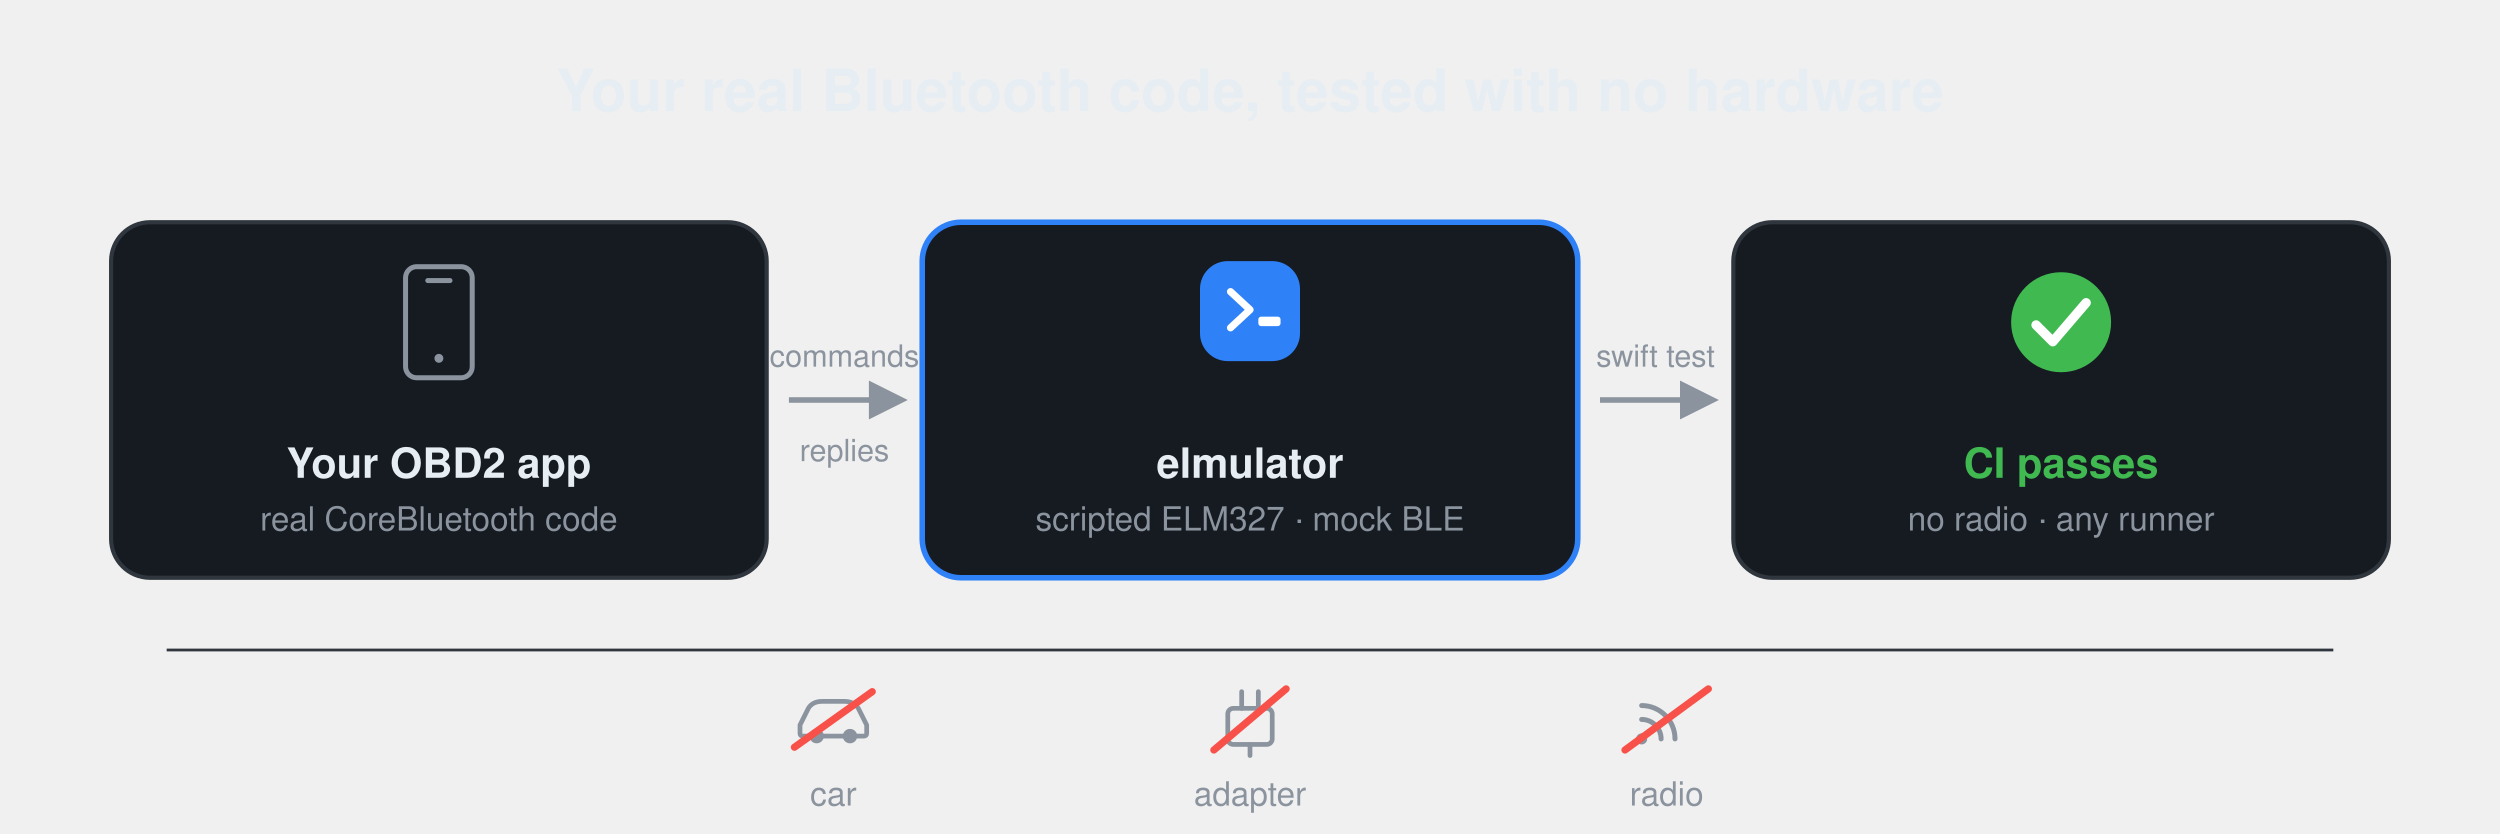
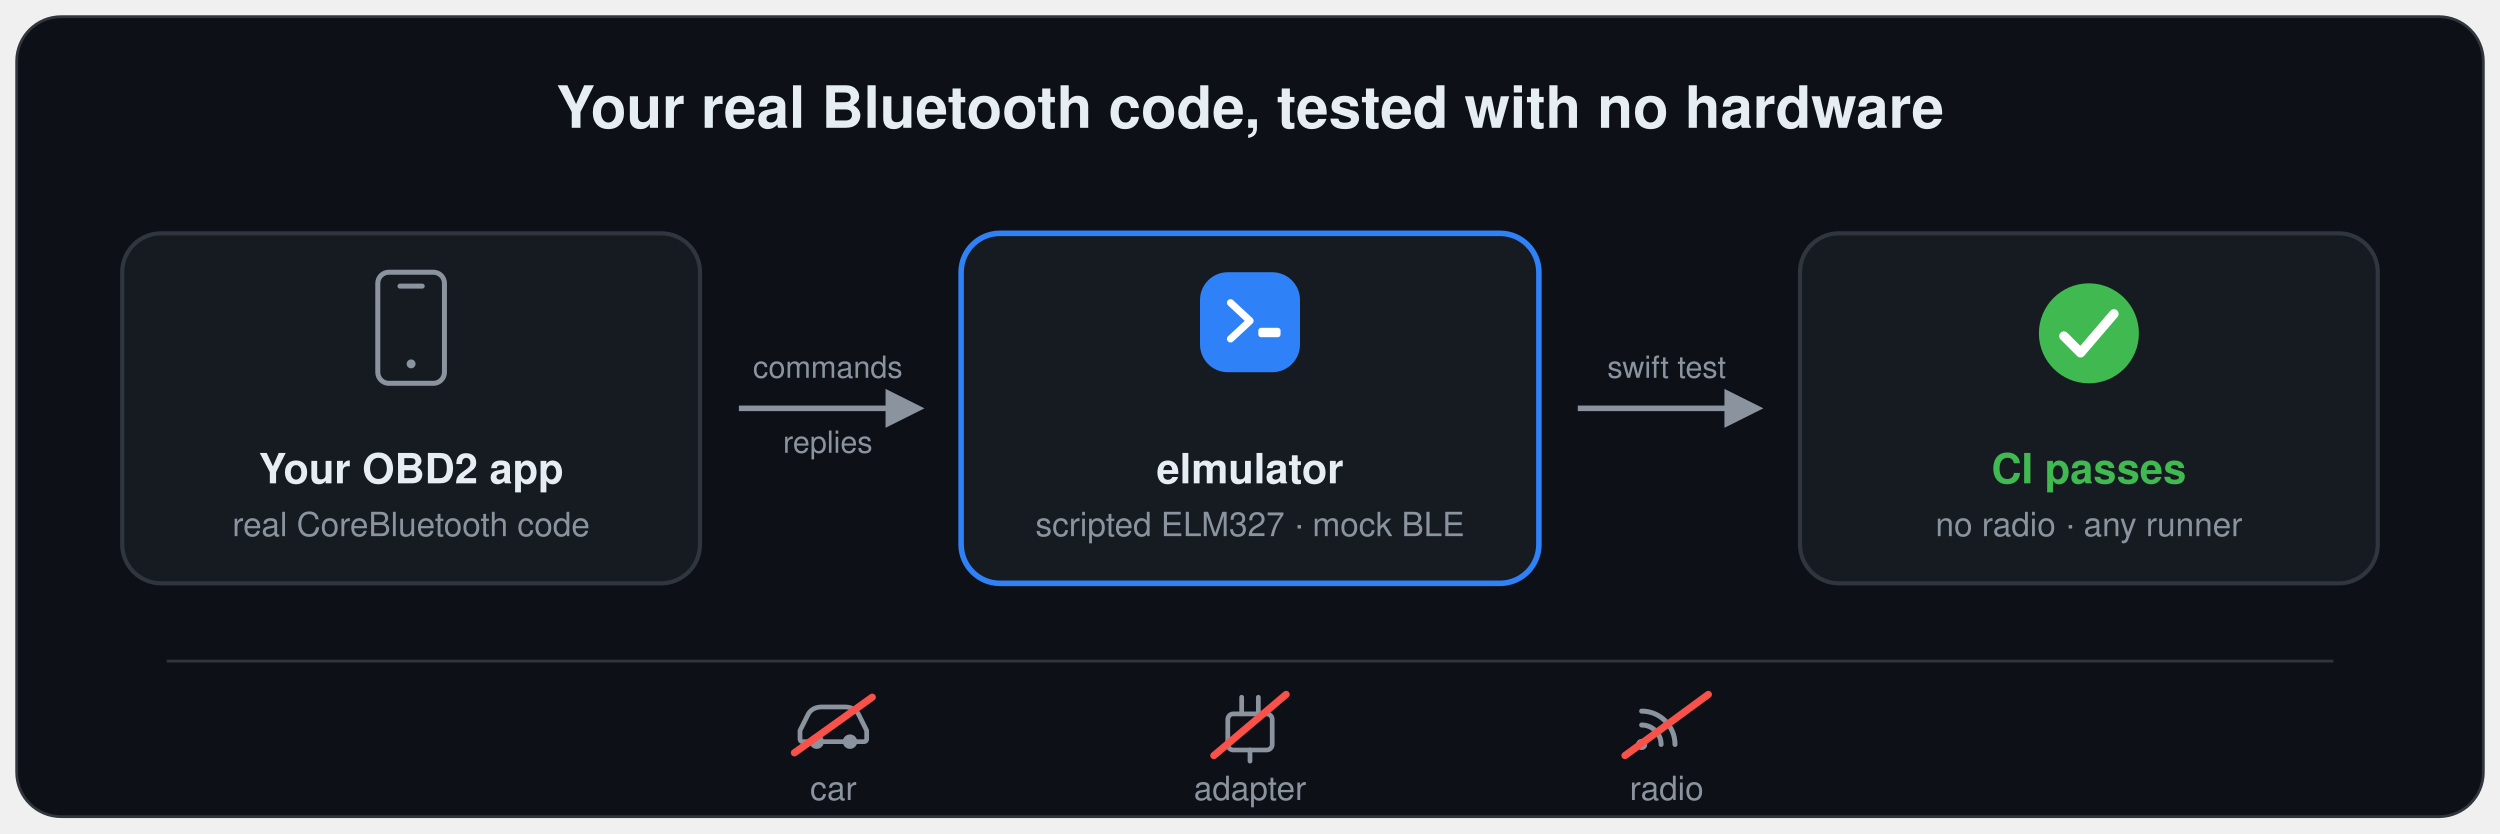
<svg xmlns="http://www.w3.org/2000/svg" viewBox="0 0 900 300" font-family="-apple-system, BlinkMacSystemFont, 'Segoe UI', Helvetica, Arial, sans-serif">
  <defs>
    <marker id="ad" viewBox="0 0 10 10" refX="8" refY="5" markerWidth="7" markerHeight="7" orient="auto-start-reverse">
      <path d="M0 0 L10 5 L0 10 z" fill="#8b949e" />
    </marker>
  </defs>
-   <text x="450" y="40" text-anchor="middle" font-size="21" font-weight="700" fill="#e6edf3">Your real Bluetooth code, tested with no hardware</text>
-   <rect x="40" y="80" width="236" height="128" rx="14" fill="#161b22" stroke="#30363d" stroke-width="1.5" />
-   <g transform="translate(146,96)">
+   <rect x="6" y="6" width="888" height="288" rx="16" fill="#0d1117" stroke="#30363d" stroke-width="1" />
+   <text x="450" y="46" text-anchor="middle" font-size="21" font-weight="700" fill="#e6edf3">Your real Bluetooth code, tested with no hardware</text>
+   <rect x="44" y="84" width="208" height="126" rx="14" fill="#161b22" stroke="#30363d" stroke-width="1.5" />
+   <g transform="translate(136,98)">
    <rect x="0" y="0" width="24" height="40" rx="4" fill="none" stroke="#8b949e" stroke-width="1.8" />
    <line x1="8" y1="5" x2="16" y2="5" stroke="#8b949e" stroke-width="1.8" stroke-linecap="round" />
    <circle cx="12" cy="33" r="1.6" fill="#8b949e" />
  </g>
-   <text x="158" y="172" text-anchor="middle" font-size="15" font-weight="700" fill="#e6edf3">Your OBD2 app</text>
-   <text x="158" y="191" text-anchor="middle" font-size="12" fill="#8b949e">real CoreBluetooth code</text>
-   <rect x="332" y="80" width="236" height="128" rx="14" fill="#161b22" stroke="#2f81f7" stroke-width="2" />
-   <g transform="translate(432,94)">
+   <text x="148" y="174" text-anchor="middle" font-size="15" font-weight="700" fill="#e6edf3">Your OBD2 app</text>
+   <text x="148" y="193" text-anchor="middle" font-size="12" fill="#8b949e">real CoreBluetooth code</text>
+   <rect x="346" y="84" width="208" height="126" rx="14" fill="#161b22" stroke="#2f81f7" stroke-width="2" />
+   <g transform="translate(432,98)">
    <rect x="0" y="0" width="36" height="36" rx="10" fill="#2f81f7" />
    <path d="M11 11 L18 17.5 L11 24" fill="none" stroke="#ffffff" stroke-width="2.6" stroke-linecap="round" stroke-linejoin="round" />
    <rect x="21" y="20" width="8" height="3.4" rx="1" fill="#ffffff" />
  </g>
-   <text x="450" y="172" text-anchor="middle" font-size="15" font-weight="700" fill="#e6edf3">elmulator</text>
-   <text x="450" y="191" text-anchor="middle" font-size="12" fill="#8b949e">scripted ELM327 · mock BLE</text>
-   <rect x="624" y="80" width="236" height="128" rx="14" fill="#161b22" stroke="#30363d" stroke-width="1.5" />
-   <circle cx="742" cy="116" r="18" fill="#3fb950" />
-   <path d="M733 117 L739 123 L751 109" fill="none" stroke="#ffffff" stroke-width="3.4" stroke-linecap="round" stroke-linejoin="round" />
-   <text x="742" y="172" text-anchor="middle" font-size="15" font-weight="700" fill="#3fb950">CI passes</text>
-   <text x="742" y="191" text-anchor="middle" font-size="12" fill="#8b949e">no radio · any runner</text>
-   <line x1="284" y1="144" x2="324" y2="144" stroke="#8b949e" stroke-width="2" marker-end="url(#ad)" />
-   <text x="304" y="132" text-anchor="middle" font-size="11" fill="#8b949e">commands</text>
-   <text x="304" y="166" text-anchor="middle" font-size="11" fill="#8b949e">replies</text>
-   <line x1="576" y1="144" x2="616" y2="144" stroke="#8b949e" stroke-width="2" marker-end="url(#ad)" />
-   <text x="596" y="132" text-anchor="middle" font-size="11" fill="#8b949e">swift test</text>
-   <line x1="60" y1="234" x2="840" y2="234" stroke="#30363d" stroke-width="1" />
-   <g transform="translate(286,246)">
+   <text x="450" y="174" text-anchor="middle" font-size="15" font-weight="700" fill="#e6edf3">elmulator</text>
+   <text x="450" y="193" text-anchor="middle" font-size="12" fill="#8b949e">scripted ELM327 · mock BLE</text>
+   <rect x="648" y="84" width="208" height="126" rx="14" fill="#161b22" stroke="#30363d" stroke-width="1.5" />
+   <circle cx="752" cy="120" r="18" fill="#3fb950" />
+   <path d="M743 121 L749 127 L761 113" fill="none" stroke="#ffffff" stroke-width="3.4" stroke-linecap="round" stroke-linejoin="round" />
+   <text x="752" y="174" text-anchor="middle" font-size="15" font-weight="700" fill="#3fb950">CI passes</text>
+   <text x="752" y="193" text-anchor="middle" font-size="12" fill="#8b949e">no radio · any runner</text>
+   <line x1="266" y1="147" x2="330" y2="147" stroke="#8b949e" stroke-width="2" marker-end="url(#ad)" />
+   <text x="298" y="136" text-anchor="middle" font-size="11" fill="#8b949e">commands</text>
+   <text x="298" y="163" text-anchor="middle" font-size="11" fill="#8b949e">replies</text>
+   <line x1="568" y1="147" x2="632" y2="147" stroke="#8b949e" stroke-width="2" marker-end="url(#ad)" />
+   <text x="600" y="136" text-anchor="middle" font-size="11" fill="#8b949e">swift test</text>
+   <line x1="60" y1="238" x2="840" y2="238" stroke="#30363d" stroke-width="1" />
+   <g transform="translate(286,248)">
    <path d="M2 15 L5 9 Q6.5 6.5 10 6.5 L18 6.5 Q21.5 6.5 23 9 L26 15 L26 18 Q26 19 25 19 L3 19 Q2 19 2 18 Z" fill="none" stroke="#8b949e" stroke-width="1.7" stroke-linejoin="round" />
    <circle cx="8" cy="19" r="2.6" fill="#8b949e" />
    <circle cx="20" cy="19" r="2.6" fill="#8b949e" />
    <line x1="0" y1="23" x2="28" y2="3" stroke="#f85149" stroke-width="2.6" stroke-linecap="round" />
  </g>
-   <text x="300" y="290" text-anchor="middle" font-size="12" font-weight="500" fill="#8b949e">car</text>
-   <g transform="translate(437,246)">
+   <text x="300" y="288" text-anchor="middle" font-size="12" font-weight="500" fill="#8b949e">car</text>
+   <g transform="translate(437,248)">
    <rect x="5" y="9" width="16" height="13" rx="2" fill="none" stroke="#8b949e" stroke-width="1.7" />
    <line x1="10" y1="9" x2="10" y2="3" stroke="#8b949e" stroke-width="1.7" stroke-linecap="round" />
    <line x1="16" y1="9" x2="16" y2="3" stroke="#8b949e" stroke-width="1.7" stroke-linecap="round" />
    <line x1="13" y1="22" x2="13" y2="26" stroke="#8b949e" stroke-width="1.7" stroke-linecap="round" />
    <line x1="0" y1="24" x2="26" y2="2" stroke="#f85149" stroke-width="2.6" stroke-linecap="round" />
  </g>
-   <text x="450" y="290" text-anchor="middle" font-size="12" font-weight="500" fill="#8b949e">adapter</text>
-   <g transform="translate(585,246)">
+   <text x="450" y="288" text-anchor="middle" font-size="12" font-weight="500" fill="#8b949e">adapter</text>
+   <g transform="translate(585,248)">
    <circle cx="6" cy="20" r="2" fill="#8b949e" />
    <path d="M13 20 A7 7 0 0 0 6 13" fill="none" stroke="#8b949e" stroke-width="1.8" stroke-linecap="round" />
    <path d="M18 20 A12 12 0 0 0 6 8" fill="none" stroke="#8b949e" stroke-width="1.8" stroke-linecap="round" />
    <line x1="0" y1="24" x2="30" y2="2" stroke="#f85149" stroke-width="2.6" stroke-linecap="round" />
  </g>
-   <text x="600" y="290" text-anchor="middle" font-size="12" font-weight="500" fill="#8b949e">radio</text>
+   <text x="600" y="288" text-anchor="middle" font-size="12" font-weight="500" fill="#8b949e">radio</text>
</svg>
